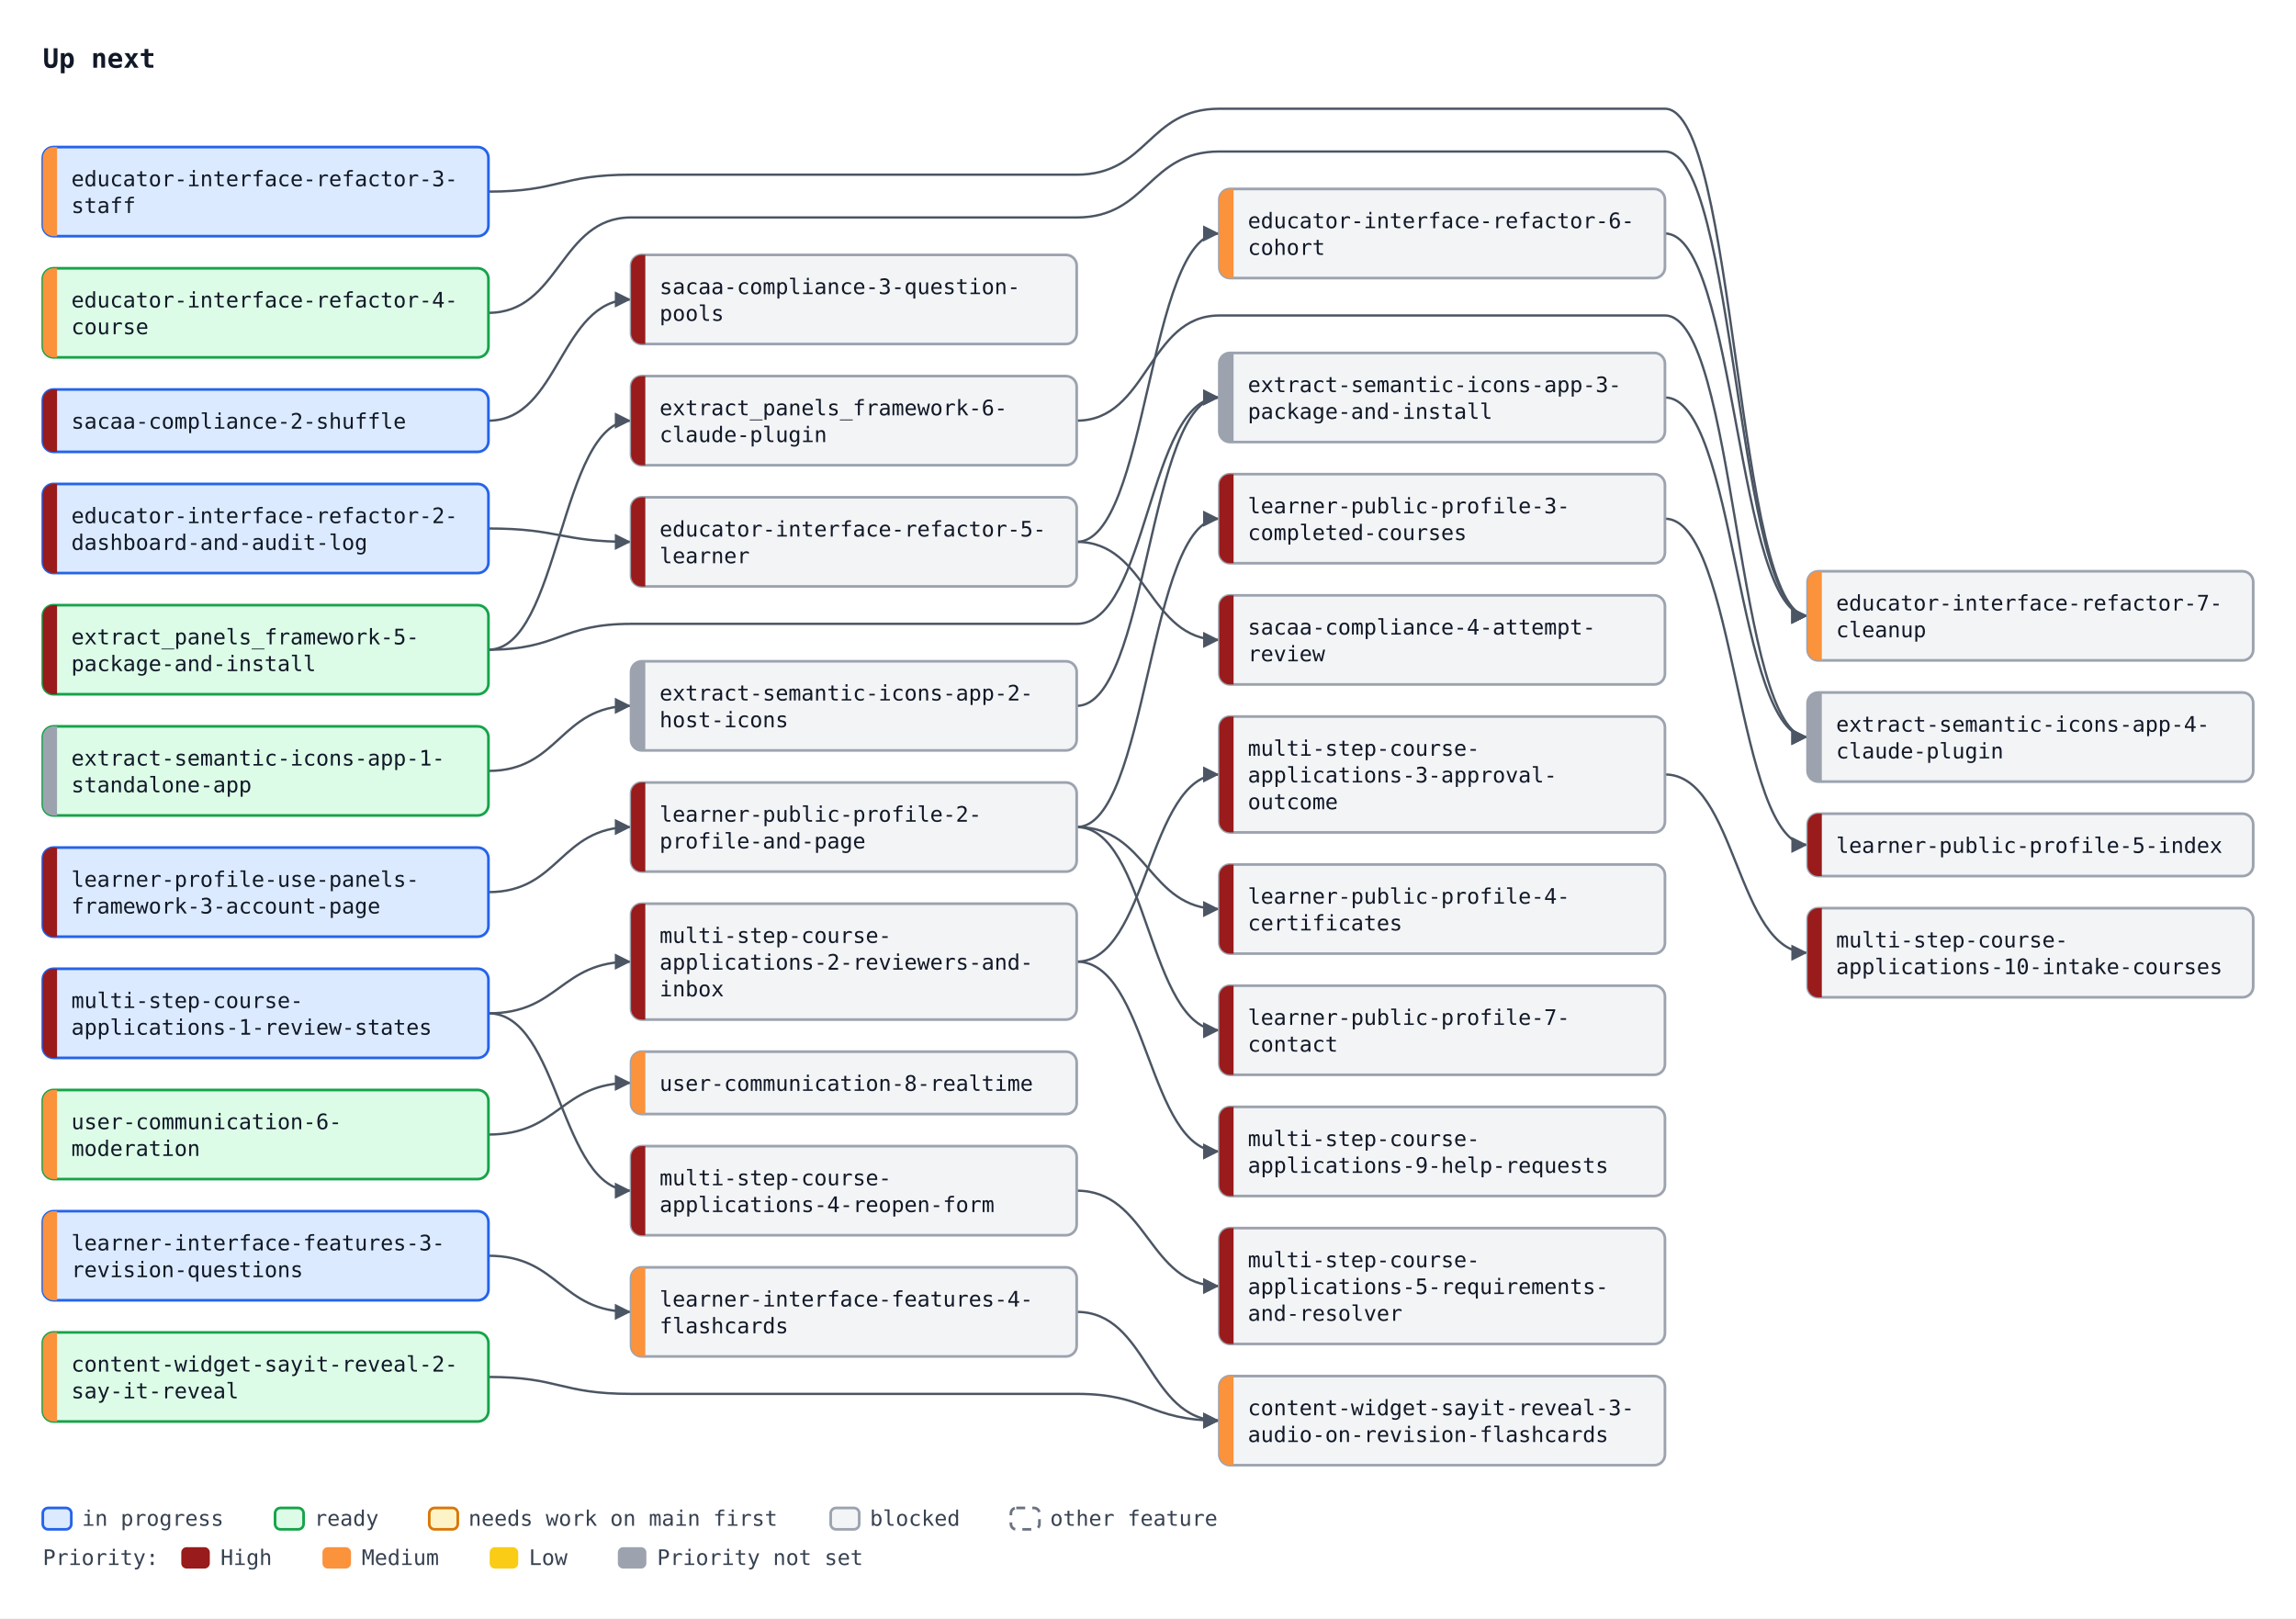
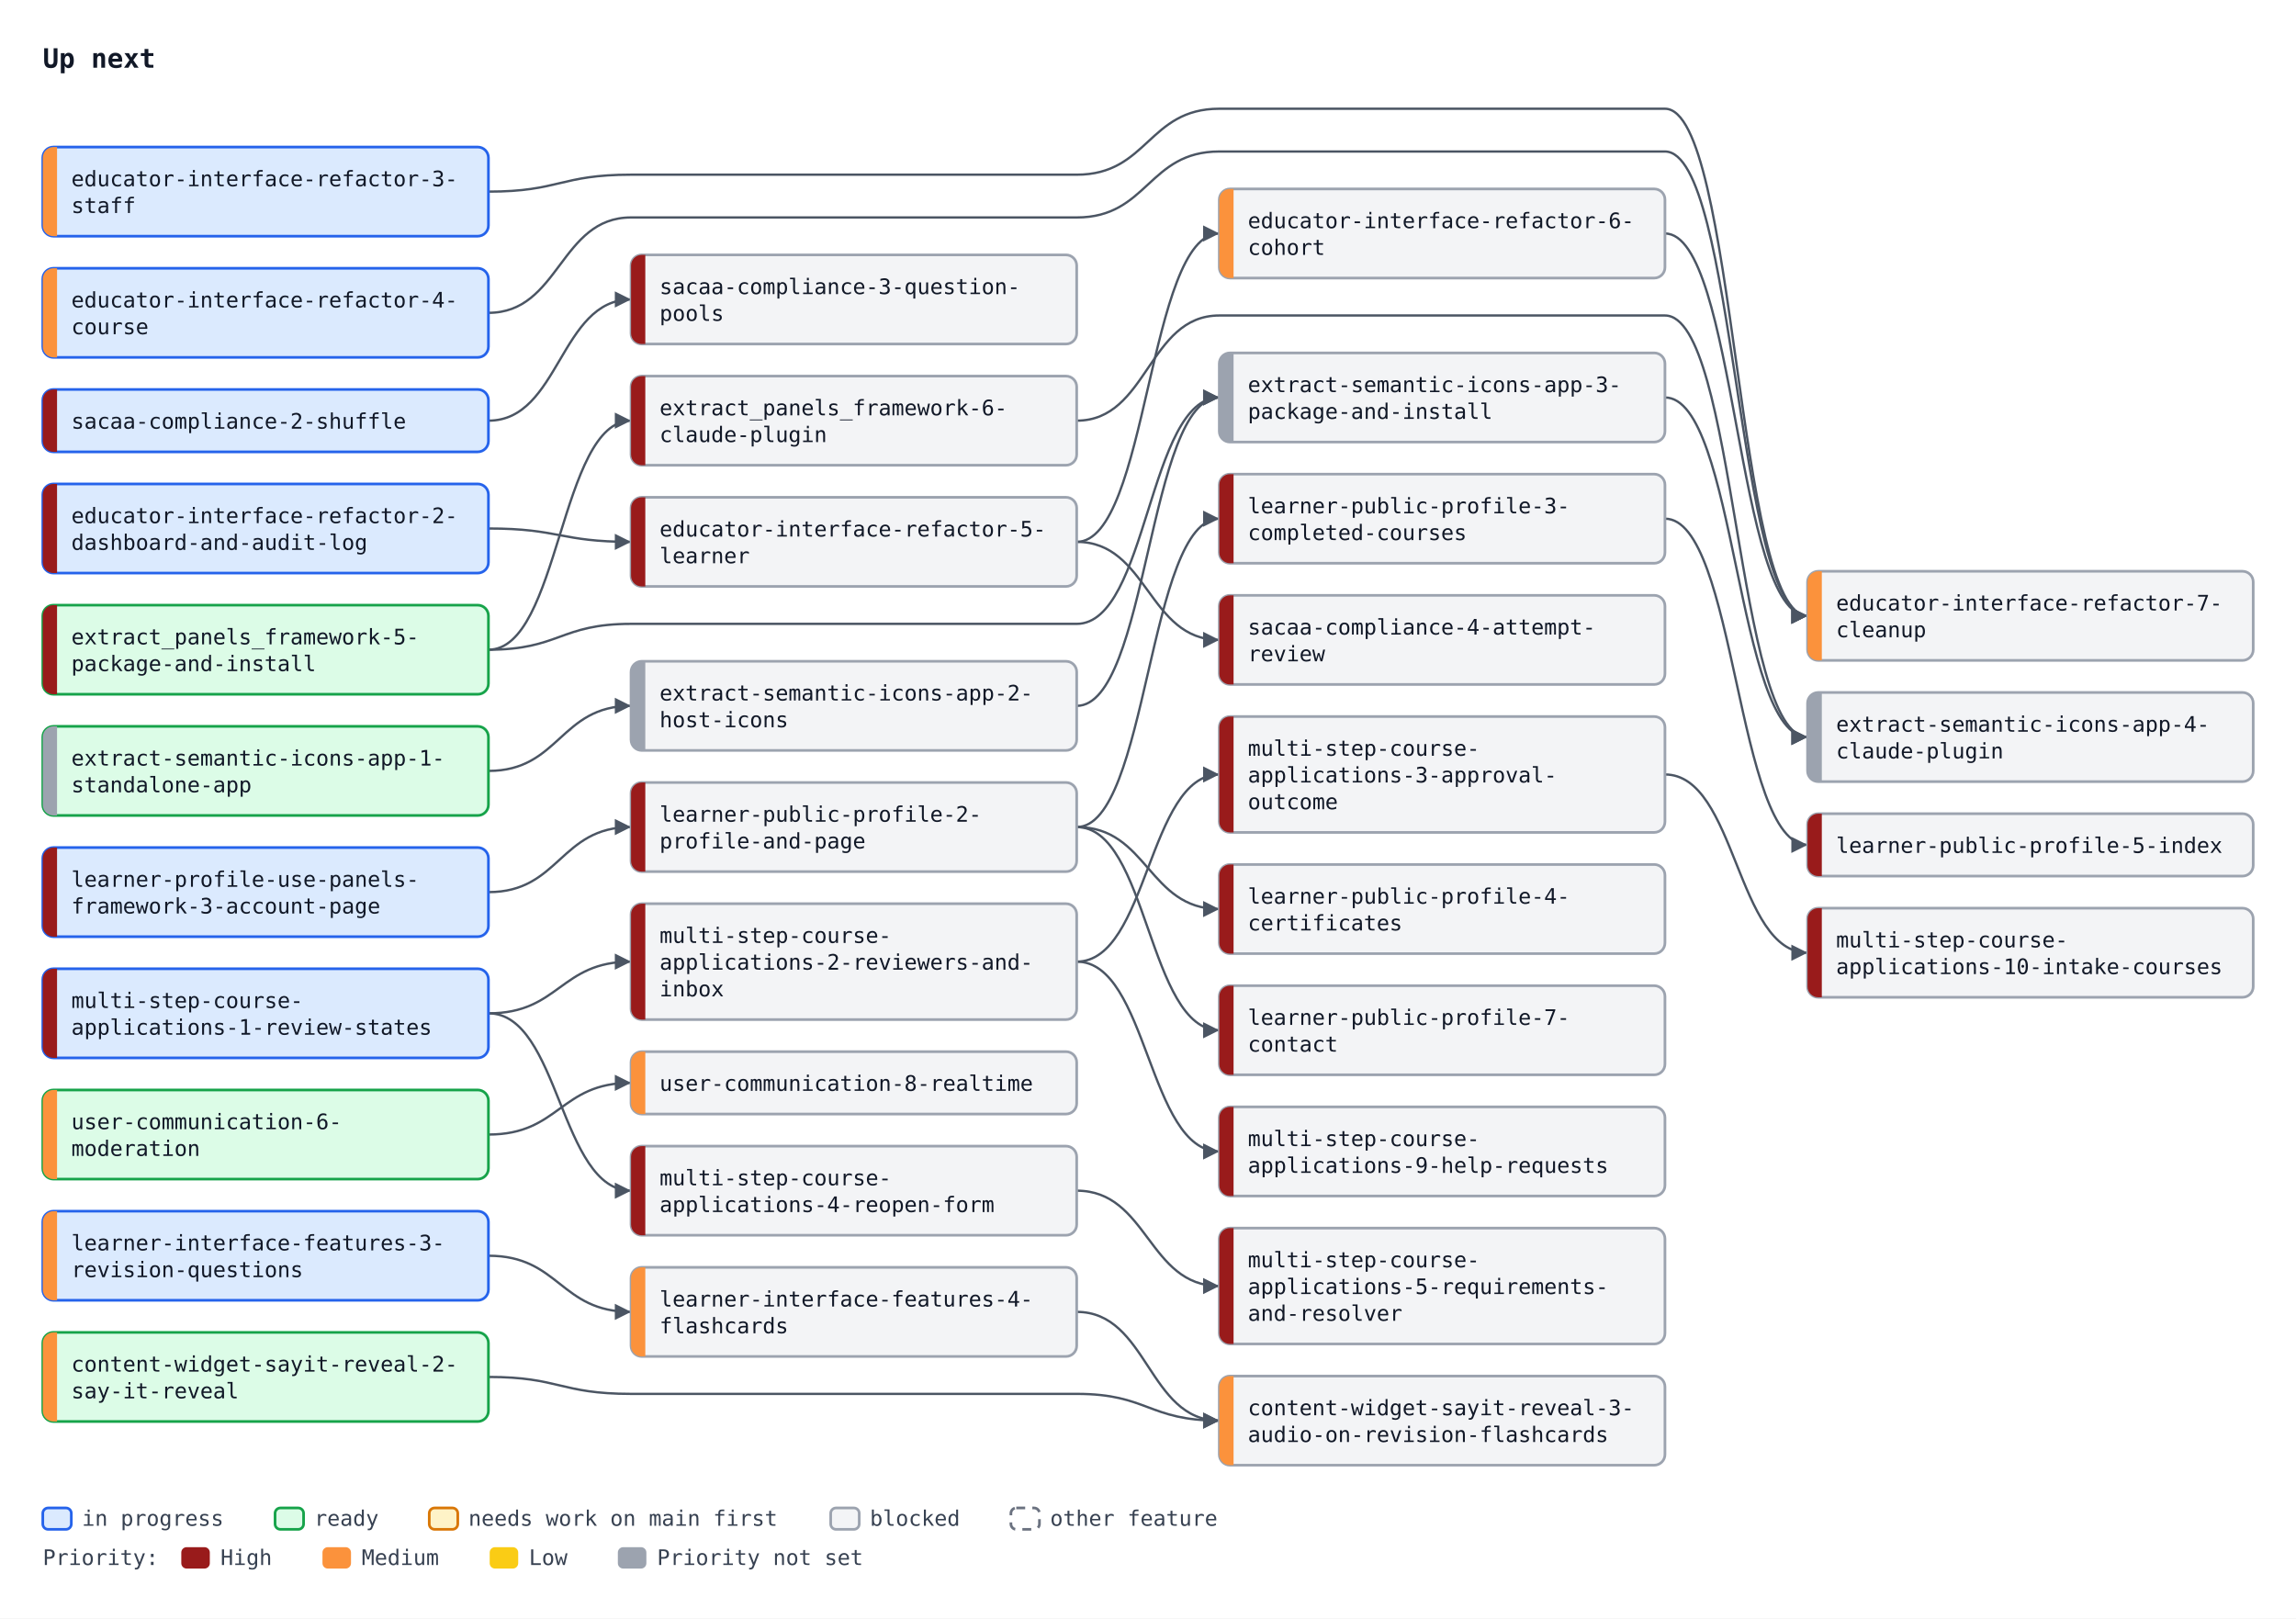
<svg xmlns="http://www.w3.org/2000/svg" width="1288" height="908" viewBox="0 0 1288 908" font-family="ui-monospace, SFMono-Regular, Menlo, Consolas, monospace" font-size="12">
  <defs>
    <marker id="arrow" viewBox="0 0 10 10" refX="10" refY="5" markerWidth="7" markerHeight="7" orient="auto-start-reverse">
      <path d="M0,0 L10,5 L0,10 z" fill="#4b5563" />
    </marker>
  </defs>
  <rect width="1288" height="908" fill="#ffffff" />
  <text x="24" y="38" font-size="15" font-weight="bold" fill="#111827">Up next</text>
  <path d="M274.0,296.5 C314.0,296.5 314.0,304.0 354.0,304.0" fill="none" stroke="#4b5563" stroke-width="1.3" marker-end="url(#arrow)" />
  <path d="M604.0,304.0 C644.0,304.0 644.0,131.0 684.0,131.0" fill="none" stroke="#4b5563" stroke-width="1.3" marker-end="url(#arrow)" />
  <path d="M274.0,107.5 C314.0,107.5 314.0,98.0 354.0,98.0 L604.0,98.0 C644.0,98.0 644.0,61.0 684.0,61.0 L934.0,61.0 C974.0,61.0 974.0,345.5 1014.0,345.5" fill="none" stroke="#4b5563" stroke-width="1.3" marker-end="url(#arrow)" />
  <path d="M274.0,175.5 C314.0,175.5 314.0,122.0 354.0,122.0 L604.0,122.0 C644.0,122.0 644.0,85.0 684.0,85.0 L934.0,85.0 C974.0,85.0 974.0,345.5 1014.0,345.5" fill="none" stroke="#4b5563" stroke-width="1.3" marker-end="url(#arrow)" />
  <path d="M934.0,131.0 C974.0,131.0 974.0,345.5 1014.0,345.5" fill="none" stroke="#4b5563" stroke-width="1.3" marker-end="url(#arrow)" />
  <path d="M274.0,236.0 C314.0,236.0 314.0,168.0 354.0,168.0" fill="none" stroke="#4b5563" stroke-width="1.3" marker-end="url(#arrow)" />
  <path d="M604.0,304.0 C644.0,304.0 644.0,359.0 684.0,359.0" fill="none" stroke="#4b5563" stroke-width="1.3" marker-end="url(#arrow)" />
  <path d="M274.0,364.5 C314.0,364.5 314.0,236.0 354.0,236.0" fill="none" stroke="#4b5563" stroke-width="1.3" marker-end="url(#arrow)" />
  <path d="M274.0,500.5 C314.0,500.5 314.0,464.0 354.0,464.0" fill="none" stroke="#4b5563" stroke-width="1.3" marker-end="url(#arrow)" />
  <path d="M604.0,464.0 C644.0,464.0 644.0,291.0 684.0,291.0" fill="none" stroke="#4b5563" stroke-width="1.3" marker-end="url(#arrow)" />
  <path d="M604.0,464.0 C644.0,464.0 644.0,510.0 684.0,510.0" fill="none" stroke="#4b5563" stroke-width="1.3" marker-end="url(#arrow)" />
  <path d="M934.0,291.0 C974.0,291.0 974.0,474.0 1014.0,474.0" fill="none" stroke="#4b5563" stroke-width="1.3" marker-end="url(#arrow)" />
  <path d="M604.0,464.0 C644.0,464.0 644.0,578.0 684.0,578.0" fill="none" stroke="#4b5563" stroke-width="1.3" marker-end="url(#arrow)" />
  <path d="M274.0,568.5 C314.0,568.5 314.0,539.5 354.0,539.5" fill="none" stroke="#4b5563" stroke-width="1.3" marker-end="url(#arrow)" />
  <path d="M604.0,539.5 C644.0,539.5 644.0,434.5 684.0,434.5" fill="none" stroke="#4b5563" stroke-width="1.3" marker-end="url(#arrow)" />
  <path d="M274.0,568.5 C314.0,568.5 314.0,668.0 354.0,668.0" fill="none" stroke="#4b5563" stroke-width="1.3" marker-end="url(#arrow)" />
  <path d="M604.0,668.0 C644.0,668.0 644.0,721.5 684.0,721.5" fill="none" stroke="#4b5563" stroke-width="1.3" marker-end="url(#arrow)" />
  <path d="M604.0,539.5 C644.0,539.5 644.0,646.0 684.0,646.0" fill="none" stroke="#4b5563" stroke-width="1.3" marker-end="url(#arrow)" />
  <path d="M934.0,434.5 C974.0,434.5 974.0,534.5 1014.0,534.5" fill="none" stroke="#4b5563" stroke-width="1.3" marker-end="url(#arrow)" />
  <path d="M274.0,704.5 C314.0,704.5 314.0,736.0 354.0,736.0" fill="none" stroke="#4b5563" stroke-width="1.3" marker-end="url(#arrow)" />
  <path d="M274.0,772.5 C314.0,772.5 314.0,782.0 354.0,782.0 L604.0,782.0 C644.0,782.0 644.0,797.0 684.0,797.0" fill="none" stroke="#4b5563" stroke-width="1.3" marker-end="url(#arrow)" />
  <path d="M604.0,736.0 C644.0,736.0 644.0,797.0 684.0,797.0" fill="none" stroke="#4b5563" stroke-width="1.3" marker-end="url(#arrow)" />
  <path d="M274.0,636.5 C314.0,636.5 314.0,607.5 354.0,607.5" fill="none" stroke="#4b5563" stroke-width="1.3" marker-end="url(#arrow)" />
  <path d="M274.0,432.5 C314.0,432.5 314.0,396.0 354.0,396.0" fill="none" stroke="#4b5563" stroke-width="1.3" marker-end="url(#arrow)" />
  <path d="M604.0,396.0 C644.0,396.0 644.0,223.0 684.0,223.0" fill="none" stroke="#4b5563" stroke-width="1.3" marker-end="url(#arrow)" />
  <path d="M274.0,364.5 C314.0,364.5 314.0,350.0 354.0,350.0 L604.0,350.0 C644.0,350.0 644.0,223.0 684.0,223.0" fill="none" stroke="#4b5563" stroke-width="1.3" marker-end="url(#arrow)" />
  <path d="M934.0,223.0 C974.0,223.0 974.0,413.5 1014.0,413.5" fill="none" stroke="#4b5563" stroke-width="1.3" marker-end="url(#arrow)" />
  <path d="M604.0,236.0 C644.0,236.0 644.0,177.0 684.0,177.0 L934.0,177.0 C974.0,177.0 974.0,413.5 1014.0,413.5" fill="none" stroke="#4b5563" stroke-width="1.3" marker-end="url(#arrow)" />
  <rect x="24.0" y="271.5" width="250" height="50" rx="6" fill="#dbeafe" stroke="#2563eb" stroke-width="1.5" />
  <path d="M32.0,271.5 H30.0 A6,6 0 0 0 24.0,277.5 V315.5 A6,6 0 0 0 30.0,321.5 H32.0 Z" fill="#991b1b" />
  <text x="40.0" y="293.5" fill="#111827">educator-interface-refactor-2-</text>
  <text x="40.0" y="308.5" fill="#111827">dashboard-and-audit-log</text>
  <rect x="24.0" y="82.5" width="250" height="50" rx="6" fill="#dbeafe" stroke="#2563eb" stroke-width="1.5" />
  <path d="M32.0,82.5 H30.0 A6,6 0 0 0 24.0,88.5 V126.5 A6,6 0 0 0 30.0,132.5 H32.0 Z" fill="#fb923c" />
  <text x="40.0" y="104.5" fill="#111827">educator-interface-refactor-3-</text>
  <text x="40.0" y="119.5" fill="#111827">staff</text>
-   <rect x="24.0" y="150.5" width="250" height="50" rx="6" fill="#dcfce7" stroke="#16a34a" stroke-width="1.5" />
+   <rect x="24.0" y="150.5" width="250" height="50" rx="6" fill="#dbeafe" stroke="#2563eb" stroke-width="1.5" />
  <path d="M32.0,150.5 H30.0 A6,6 0 0 0 24.0,156.5 V194.5 A6,6 0 0 0 30.0,200.5 H32.0 Z" fill="#fb923c" />
  <text x="40.0" y="172.5" fill="#111827">educator-interface-refactor-4-</text>
  <text x="40.0" y="187.5" fill="#111827">course</text>
  <rect x="354.0" y="279.0" width="250" height="50" rx="6" fill="#f3f4f6" stroke="#9ca3af" stroke-width="1.5" />
  <path d="M362.0,279.0 H360.0 A6,6 0 0 0 354.0,285.0 V323.0 A6,6 0 0 0 360.0,329.0 H362.0 Z" fill="#991b1b" />
  <text x="370.0" y="301.0" fill="#111827">educator-interface-refactor-5-</text>
  <text x="370.0" y="316.0" fill="#111827">learner</text>
  <rect x="684.0" y="106.0" width="250" height="50" rx="6" fill="#f3f4f6" stroke="#9ca3af" stroke-width="1.5" />
  <path d="M692.0,106.0 H690.0 A6,6 0 0 0 684.0,112.0 V150.0 A6,6 0 0 0 690.0,156.0 H692.0 Z" fill="#fb923c" />
  <text x="700.0" y="128.0" fill="#111827">educator-interface-refactor-6-</text>
  <text x="700.0" y="143.0" fill="#111827">cohort</text>
  <rect x="1014.0" y="320.5" width="250" height="50" rx="6" fill="#f3f4f6" stroke="#9ca3af" stroke-width="1.5" />
  <path d="M1022.0,320.5 H1020.0 A6,6 0 0 0 1014.0,326.5 V364.5 A6,6 0 0 0 1020.0,370.5 H1022.0 Z" fill="#fb923c" />
  <text x="1030.0" y="342.5" fill="#111827">educator-interface-refactor-7-</text>
  <text x="1030.0" y="357.5" fill="#111827">cleanup</text>
  <rect x="24.0" y="218.5" width="250" height="35" rx="6" fill="#dbeafe" stroke="#2563eb" stroke-width="1.5" />
  <path d="M32.0,218.5 H30.0 A6,6 0 0 0 24.0,224.5 V247.5 A6,6 0 0 0 30.0,253.5 H32.0 Z" fill="#991b1b" />
  <text x="40.0" y="240.5" fill="#111827">sacaa-compliance-2-shuffle</text>
  <rect x="354.0" y="143.0" width="250" height="50" rx="6" fill="#f3f4f6" stroke="#9ca3af" stroke-width="1.5" />
  <path d="M362.0,143.0 H360.0 A6,6 0 0 0 354.0,149.0 V187.0 A6,6 0 0 0 360.0,193.0 H362.0 Z" fill="#991b1b" />
  <text x="370.0" y="165.0" fill="#111827">sacaa-compliance-3-question-</text>
  <text x="370.0" y="180.0" fill="#111827">pools</text>
  <rect x="684.0" y="334.0" width="250" height="50" rx="6" fill="#f3f4f6" stroke="#9ca3af" stroke-width="1.5" />
  <path d="M692.0,334.0 H690.0 A6,6 0 0 0 684.0,340.0 V378.0 A6,6 0 0 0 690.0,384.0 H692.0 Z" fill="#991b1b" />
  <text x="700.0" y="356.0" fill="#111827">sacaa-compliance-4-attempt-</text>
  <text x="700.0" y="371.0" fill="#111827">review</text>
  <rect x="24.0" y="339.5" width="250" height="50" rx="6" fill="#dcfce7" stroke="#16a34a" stroke-width="1.5" />
  <path d="M32.0,339.5 H30.0 A6,6 0 0 0 24.0,345.5 V383.5 A6,6 0 0 0 30.0,389.5 H32.0 Z" fill="#991b1b" />
  <text x="40.0" y="361.5" fill="#111827">extract_panels_framework-5-</text>
  <text x="40.0" y="376.5" fill="#111827">package-and-install</text>
  <rect x="354.0" y="211.0" width="250" height="50" rx="6" fill="#f3f4f6" stroke="#9ca3af" stroke-width="1.5" />
  <path d="M362.0,211.0 H360.0 A6,6 0 0 0 354.0,217.0 V255.0 A6,6 0 0 0 360.0,261.0 H362.0 Z" fill="#991b1b" />
  <text x="370.0" y="233.0" fill="#111827">extract_panels_framework-6-</text>
  <text x="370.0" y="248.0" fill="#111827">claude-plugin</text>
  <rect x="24.0" y="475.5" width="250" height="50" rx="6" fill="#dbeafe" stroke="#2563eb" stroke-width="1.5" />
  <path d="M32.0,475.5 H30.0 A6,6 0 0 0 24.0,481.5 V519.5 A6,6 0 0 0 30.0,525.5 H32.0 Z" fill="#991b1b" />
  <text x="40.0" y="497.5" fill="#111827">learner-profile-use-panels-</text>
  <text x="40.0" y="512.5" fill="#111827">framework-3-account-page</text>
  <rect x="354.0" y="439.0" width="250" height="50" rx="6" fill="#f3f4f6" stroke="#9ca3af" stroke-width="1.5" />
  <path d="M362.0,439.0 H360.0 A6,6 0 0 0 354.0,445.0 V483.0 A6,6 0 0 0 360.0,489.0 H362.0 Z" fill="#991b1b" />
  <text x="370.0" y="461.0" fill="#111827">learner-public-profile-2-</text>
  <text x="370.0" y="476.0" fill="#111827">profile-and-page</text>
  <rect x="684.0" y="266.0" width="250" height="50" rx="6" fill="#f3f4f6" stroke="#9ca3af" stroke-width="1.5" />
  <path d="M692.0,266.0 H690.0 A6,6 0 0 0 684.0,272.0 V310.0 A6,6 0 0 0 690.0,316.0 H692.0 Z" fill="#991b1b" />
  <text x="700.0" y="288.0" fill="#111827">learner-public-profile-3-</text>
  <text x="700.0" y="303.0" fill="#111827">completed-courses</text>
  <rect x="684.0" y="485.0" width="250" height="50" rx="6" fill="#f3f4f6" stroke="#9ca3af" stroke-width="1.5" />
  <path d="M692.0,485.0 H690.0 A6,6 0 0 0 684.0,491.0 V529.0 A6,6 0 0 0 690.0,535.0 H692.0 Z" fill="#991b1b" />
  <text x="700.0" y="507.0" fill="#111827">learner-public-profile-4-</text>
  <text x="700.0" y="522.0" fill="#111827">certificates</text>
  <rect x="1014.0" y="456.5" width="250" height="35" rx="6" fill="#f3f4f6" stroke="#9ca3af" stroke-width="1.5" />
  <path d="M1022.0,456.5 H1020.0 A6,6 0 0 0 1014.0,462.5 V485.5 A6,6 0 0 0 1020.0,491.5 H1022.0 Z" fill="#991b1b" />
  <text x="1030.0" y="478.5" fill="#111827">learner-public-profile-5-index</text>
  <rect x="684.0" y="553.0" width="250" height="50" rx="6" fill="#f3f4f6" stroke="#9ca3af" stroke-width="1.5" />
  <path d="M692.0,553.0 H690.0 A6,6 0 0 0 684.0,559.0 V597.0 A6,6 0 0 0 690.0,603.0 H692.0 Z" fill="#991b1b" />
  <text x="700.0" y="575.0" fill="#111827">learner-public-profile-7-</text>
  <text x="700.0" y="590.0" fill="#111827">contact</text>
  <rect x="24.0" y="543.5" width="250" height="50" rx="6" fill="#dbeafe" stroke="#2563eb" stroke-width="1.5" />
  <path d="M32.0,543.5 H30.0 A6,6 0 0 0 24.0,549.5 V587.5 A6,6 0 0 0 30.0,593.5 H32.0 Z" fill="#991b1b" />
  <text x="40.0" y="565.5" fill="#111827">multi-step-course-</text>
  <text x="40.0" y="580.5" fill="#111827">applications-1-review-states</text>
  <rect x="354.0" y="507.0" width="250" height="65" rx="6" fill="#f3f4f6" stroke="#9ca3af" stroke-width="1.5" />
  <path d="M362.0,507.0 H360.0 A6,6 0 0 0 354.0,513.0 V566.0 A6,6 0 0 0 360.0,572.0 H362.0 Z" fill="#991b1b" />
  <text x="370.0" y="529.0" fill="#111827">multi-step-course-</text>
  <text x="370.0" y="544.0" fill="#111827">applications-2-reviewers-and-</text>
  <text x="370.0" y="559.0" fill="#111827">inbox</text>
  <rect x="684.0" y="402.0" width="250" height="65" rx="6" fill="#f3f4f6" stroke="#9ca3af" stroke-width="1.5" />
  <path d="M692.0,402.0 H690.0 A6,6 0 0 0 684.0,408.0 V461.0 A6,6 0 0 0 690.0,467.0 H692.0 Z" fill="#991b1b" />
  <text x="700.0" y="424.0" fill="#111827">multi-step-course-</text>
  <text x="700.0" y="439.0" fill="#111827">applications-3-approval-</text>
  <text x="700.0" y="454.0" fill="#111827">outcome</text>
  <rect x="354.0" y="643.0" width="250" height="50" rx="6" fill="#f3f4f6" stroke="#9ca3af" stroke-width="1.5" />
  <path d="M362.0,643.0 H360.0 A6,6 0 0 0 354.0,649.0 V687.0 A6,6 0 0 0 360.0,693.0 H362.0 Z" fill="#991b1b" />
  <text x="370.0" y="665.0" fill="#111827">multi-step-course-</text>
  <text x="370.0" y="680.0" fill="#111827">applications-4-reopen-form</text>
  <rect x="684.0" y="689.0" width="250" height="65" rx="6" fill="#f3f4f6" stroke="#9ca3af" stroke-width="1.5" />
  <path d="M692.0,689.0 H690.0 A6,6 0 0 0 684.0,695.0 V748.0 A6,6 0 0 0 690.0,754.0 H692.0 Z" fill="#991b1b" />
  <text x="700.0" y="711.0" fill="#111827">multi-step-course-</text>
  <text x="700.0" y="726.0" fill="#111827">applications-5-requirements-</text>
  <text x="700.0" y="741.0" fill="#111827">and-resolver</text>
  <rect x="684.0" y="621.0" width="250" height="50" rx="6" fill="#f3f4f6" stroke="#9ca3af" stroke-width="1.5" />
  <path d="M692.0,621.0 H690.0 A6,6 0 0 0 684.0,627.0 V665.0 A6,6 0 0 0 690.0,671.0 H692.0 Z" fill="#991b1b" />
  <text x="700.0" y="643.0" fill="#111827">multi-step-course-</text>
  <text x="700.0" y="658.0" fill="#111827">applications-9-help-requests</text>
  <rect x="1014.0" y="509.5" width="250" height="50" rx="6" fill="#f3f4f6" stroke="#9ca3af" stroke-width="1.5" />
  <path d="M1022.0,509.5 H1020.0 A6,6 0 0 0 1014.0,515.5 V553.5 A6,6 0 0 0 1020.0,559.5 H1022.0 Z" fill="#991b1b" />
  <text x="1030.0" y="531.5" fill="#111827">multi-step-course-</text>
  <text x="1030.0" y="546.5" fill="#111827">applications-10-intake-courses</text>
  <rect x="24.0" y="679.5" width="250" height="50" rx="6" fill="#dbeafe" stroke="#2563eb" stroke-width="1.5" />
  <path d="M32.0,679.5 H30.0 A6,6 0 0 0 24.0,685.5 V723.5 A6,6 0 0 0 30.0,729.5 H32.0 Z" fill="#fb923c" />
  <text x="40.0" y="701.5" fill="#111827">learner-interface-features-3-</text>
  <text x="40.0" y="716.5" fill="#111827">revision-questions</text>
  <rect x="354.0" y="711.0" width="250" height="50" rx="6" fill="#f3f4f6" stroke="#9ca3af" stroke-width="1.5" />
  <path d="M362.0,711.0 H360.0 A6,6 0 0 0 354.0,717.0 V755.0 A6,6 0 0 0 360.0,761.0 H362.0 Z" fill="#fb923c" />
  <text x="370.0" y="733.0" fill="#111827">learner-interface-features-4-</text>
  <text x="370.0" y="748.0" fill="#111827">flashcards</text>
  <rect x="24.0" y="747.5" width="250" height="50" rx="6" fill="#dcfce7" stroke="#16a34a" stroke-width="1.5" />
  <path d="M32.0,747.5 H30.0 A6,6 0 0 0 24.0,753.5 V791.5 A6,6 0 0 0 30.0,797.5 H32.0 Z" fill="#fb923c" />
  <text x="40.0" y="769.5" fill="#111827">content-widget-sayit-reveal-2-</text>
  <text x="40.0" y="784.5" fill="#111827">say-it-reveal</text>
  <rect x="684.0" y="772.0" width="250" height="50" rx="6" fill="#f3f4f6" stroke="#9ca3af" stroke-width="1.5" />
  <path d="M692.0,772.0 H690.0 A6,6 0 0 0 684.0,778.0 V816.0 A6,6 0 0 0 690.0,822.0 H692.0 Z" fill="#fb923c" />
  <text x="700.0" y="794.0" fill="#111827">content-widget-sayit-reveal-3-</text>
  <text x="700.0" y="809.0" fill="#111827">audio-on-revision-flashcards</text>
  <rect x="24.0" y="611.5" width="250" height="50" rx="6" fill="#dcfce7" stroke="#16a34a" stroke-width="1.5" />
  <path d="M32.0,611.5 H30.0 A6,6 0 0 0 24.0,617.5 V655.5 A6,6 0 0 0 30.0,661.5 H32.0 Z" fill="#fb923c" />
  <text x="40.0" y="633.5" fill="#111827">user-communication-6-</text>
  <text x="40.0" y="648.5" fill="#111827">moderation</text>
  <rect x="354.0" y="590.0" width="250" height="35" rx="6" fill="#f3f4f6" stroke="#9ca3af" stroke-width="1.5" />
  <path d="M362.0,590.0 H360.0 A6,6 0 0 0 354.0,596.0 V619.0 A6,6 0 0 0 360.0,625.0 H362.0 Z" fill="#fb923c" />
  <text x="370.0" y="612.0" fill="#111827">user-communication-8-realtime</text>
  <rect x="24.0" y="407.5" width="250" height="50" rx="6" fill="#dcfce7" stroke="#16a34a" stroke-width="1.5" />
  <path d="M32.0,407.5 H30.0 A6,6 0 0 0 24.0,413.5 V451.5 A6,6 0 0 0 30.0,457.5 H32.0 Z" fill="#9ca3af" />
  <text x="40.0" y="429.5" fill="#111827">extract-semantic-icons-app-1-</text>
  <text x="40.0" y="444.5" fill="#111827">standalone-app</text>
  <rect x="354.0" y="371.0" width="250" height="50" rx="6" fill="#f3f4f6" stroke="#9ca3af" stroke-width="1.5" />
  <path d="M362.0,371.0 H360.0 A6,6 0 0 0 354.0,377.0 V415.0 A6,6 0 0 0 360.0,421.0 H362.0 Z" fill="#9ca3af" />
  <text x="370.0" y="393.0" fill="#111827">extract-semantic-icons-app-2-</text>
  <text x="370.0" y="408.0" fill="#111827">host-icons</text>
  <rect x="684.0" y="198.0" width="250" height="50" rx="6" fill="#f3f4f6" stroke="#9ca3af" stroke-width="1.5" />
  <path d="M692.0,198.0 H690.0 A6,6 0 0 0 684.0,204.0 V242.0 A6,6 0 0 0 690.0,248.0 H692.0 Z" fill="#9ca3af" />
  <text x="700.0" y="220.0" fill="#111827">extract-semantic-icons-app-3-</text>
  <text x="700.0" y="235.0" fill="#111827">package-and-install</text>
  <rect x="1014.0" y="388.5" width="250" height="50" rx="6" fill="#f3f4f6" stroke="#9ca3af" stroke-width="1.5" />
  <path d="M1022.0,388.5 H1020.0 A6,6 0 0 0 1014.0,394.5 V432.5 A6,6 0 0 0 1020.0,438.5 H1022.0 Z" fill="#9ca3af" />
  <text x="1030.0" y="410.5" fill="#111827">extract-semantic-icons-app-4-</text>
  <text x="1030.0" y="425.5" fill="#111827">claude-plugin</text>
  <rect x="24.0" y="846" width="16" height="12" rx="3" fill="#dbeafe" stroke="#2563eb" stroke-width="1.5" />
  <text x="46.0" y="856" fill="#374151">in progress</text>
  <rect x="154.3" y="846" width="16" height="12" rx="3" fill="#dcfce7" stroke="#16a34a" stroke-width="1.5" />
  <text x="176.3" y="856" fill="#374151">ready</text>
  <rect x="240.8" y="846" width="16" height="12" rx="3" fill="#fef3c7" stroke="#d97706" stroke-width="1.5" />
  <text x="262.8" y="856" fill="#374151">needs work on main first</text>
  <rect x="466.0" y="846" width="16" height="12" rx="3" fill="#f3f4f6" stroke="#9ca3af" stroke-width="1.5" />
  <text x="488.0" y="856" fill="#374151">blocked</text>
  <rect x="567.1" y="846" width="16" height="12" rx="3" fill="#ffffff" stroke="#6b7280" stroke-width="1.5" stroke-dasharray="5 4" />
  <text x="589.1" y="856" fill="#374151">other feature</text>
  <text x="24" y="878" fill="#374151">Priority:</text>
  <rect x="101.7" y="868" width="16" height="12" rx="3" fill="#991b1b" />
  <text x="123.7" y="878" fill="#374151">High</text>
  <rect x="180.9" y="868" width="16" height="12" rx="3" fill="#fb923c" />
  <text x="202.9" y="878" fill="#374151">Medium</text>
  <rect x="274.7" y="868" width="16" height="12" rx="3" fill="#facc15" />
  <text x="296.7" y="878" fill="#374151">Low</text>
  <rect x="346.6" y="868" width="16" height="12" rx="3" fill="#9ca3af" />
  <text x="368.6" y="878" fill="#374151">Priority not set</text>
</svg>
